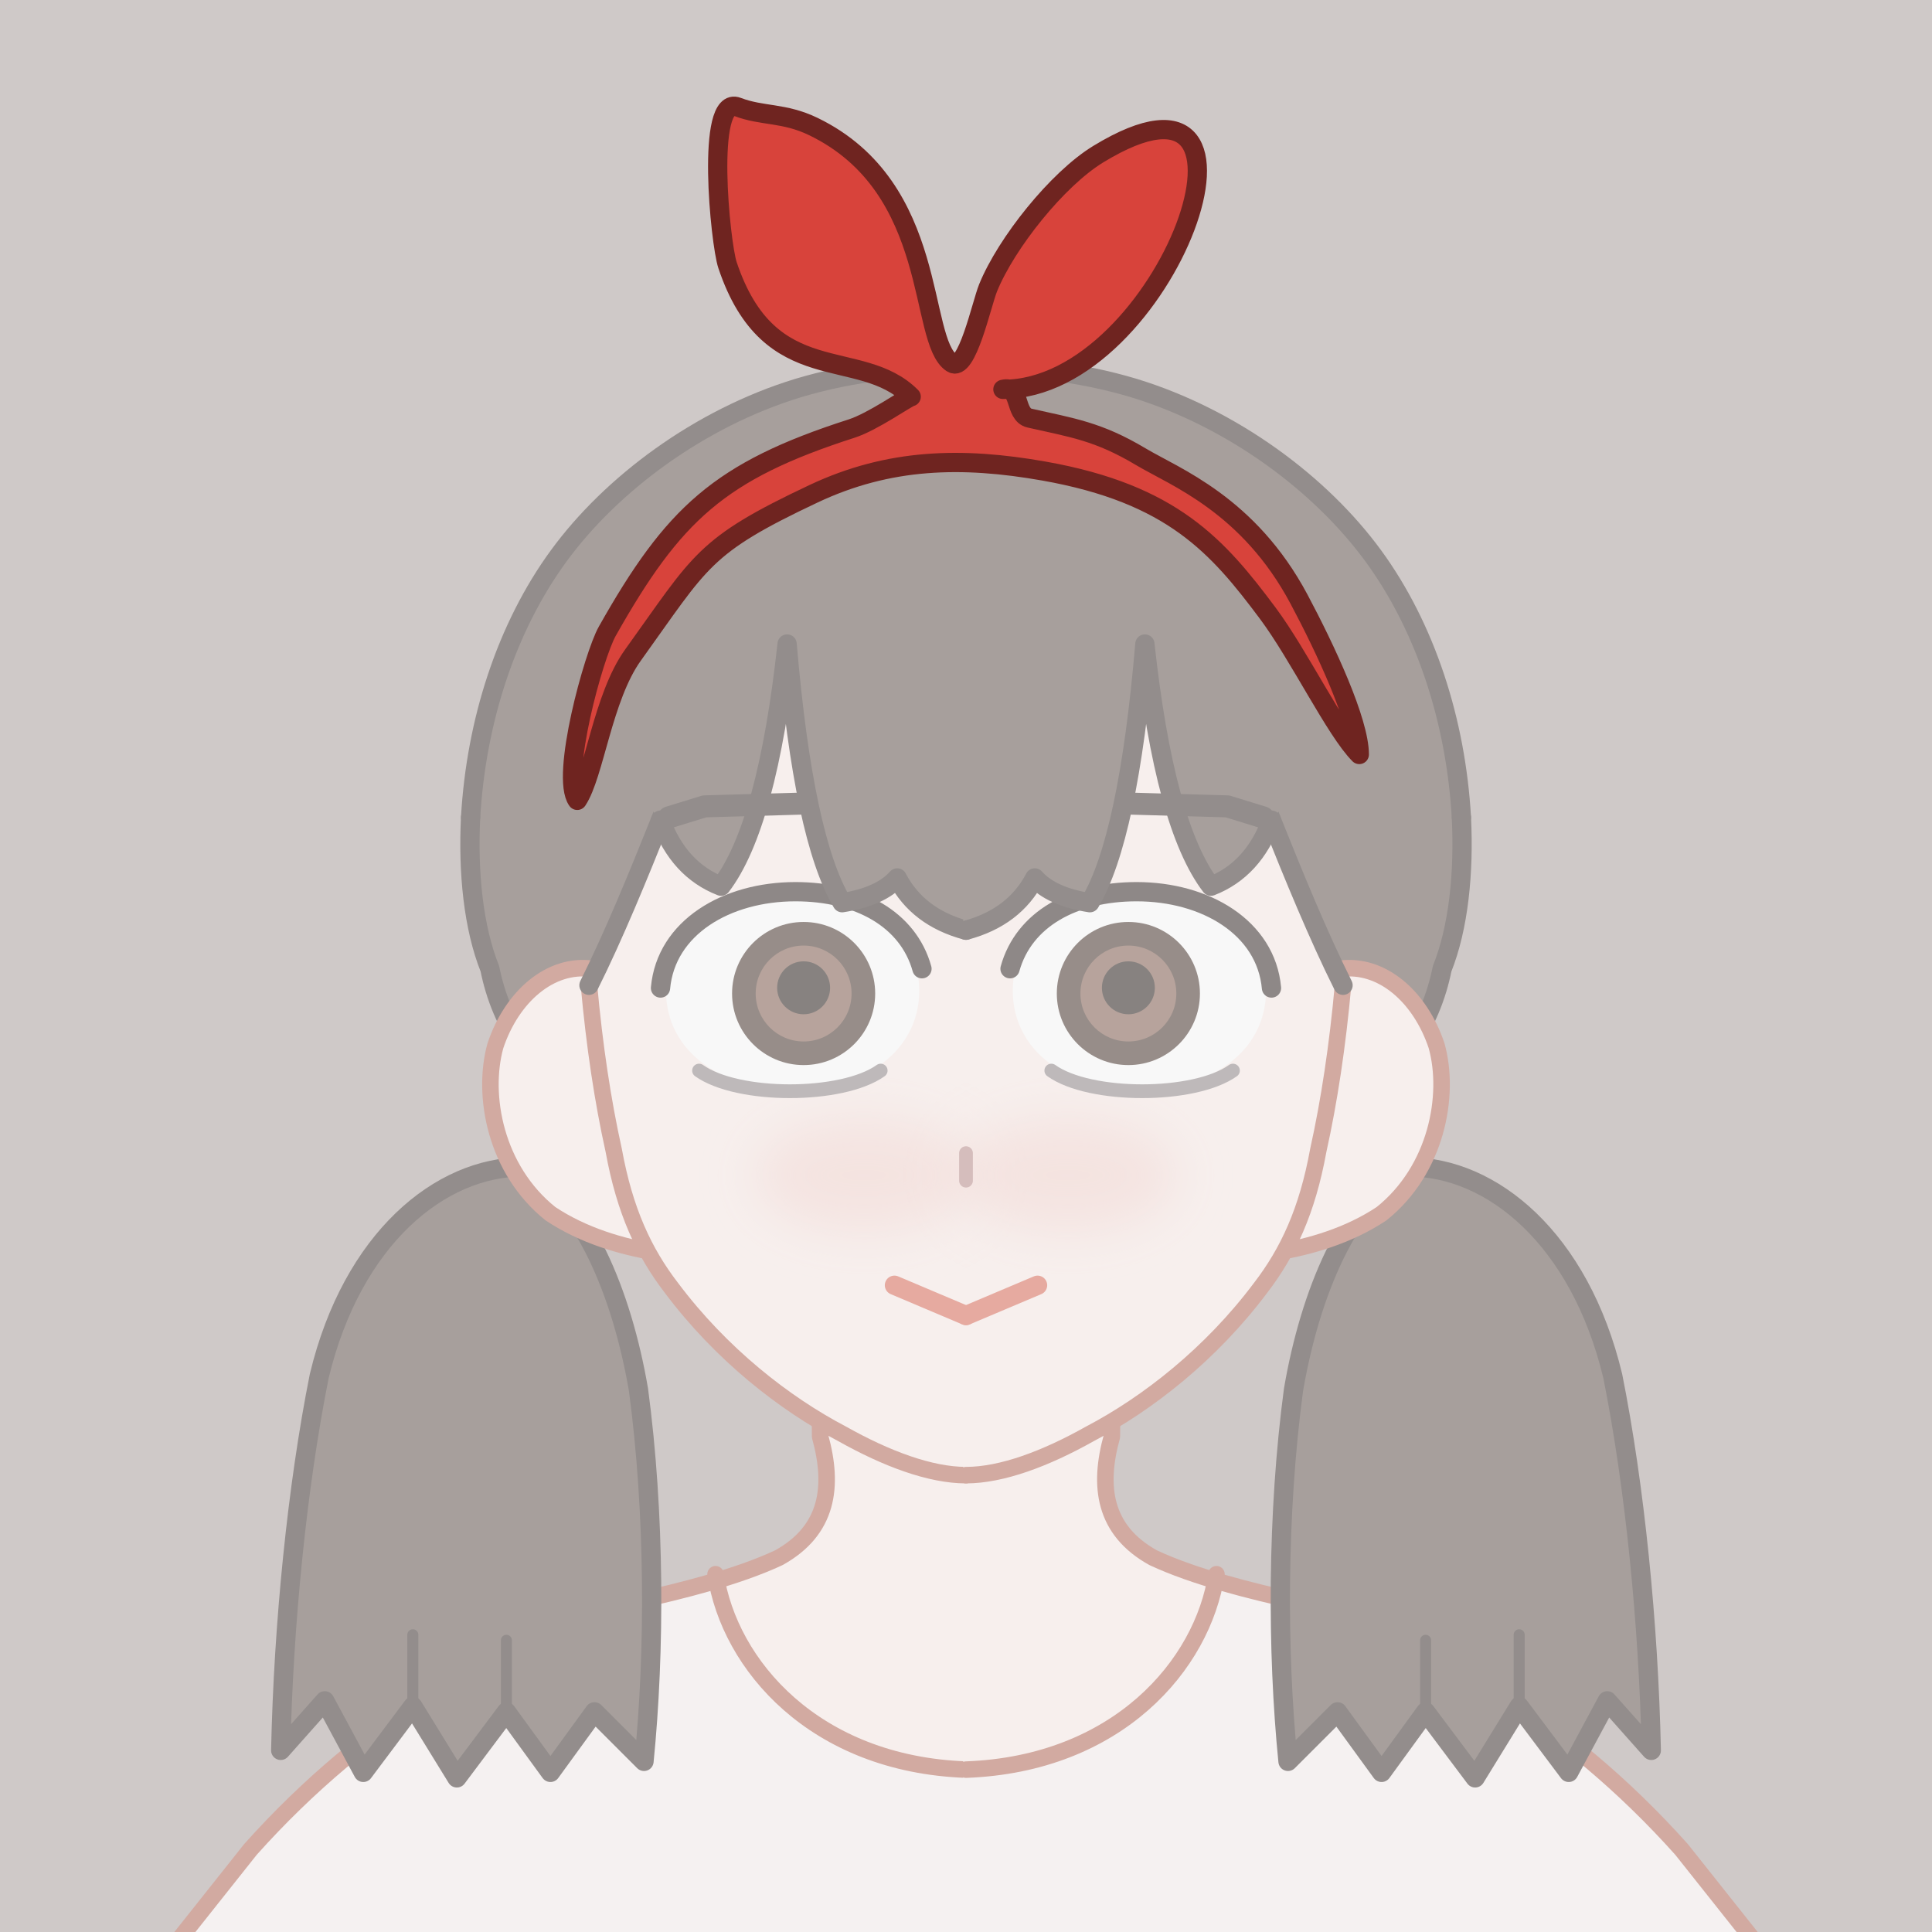
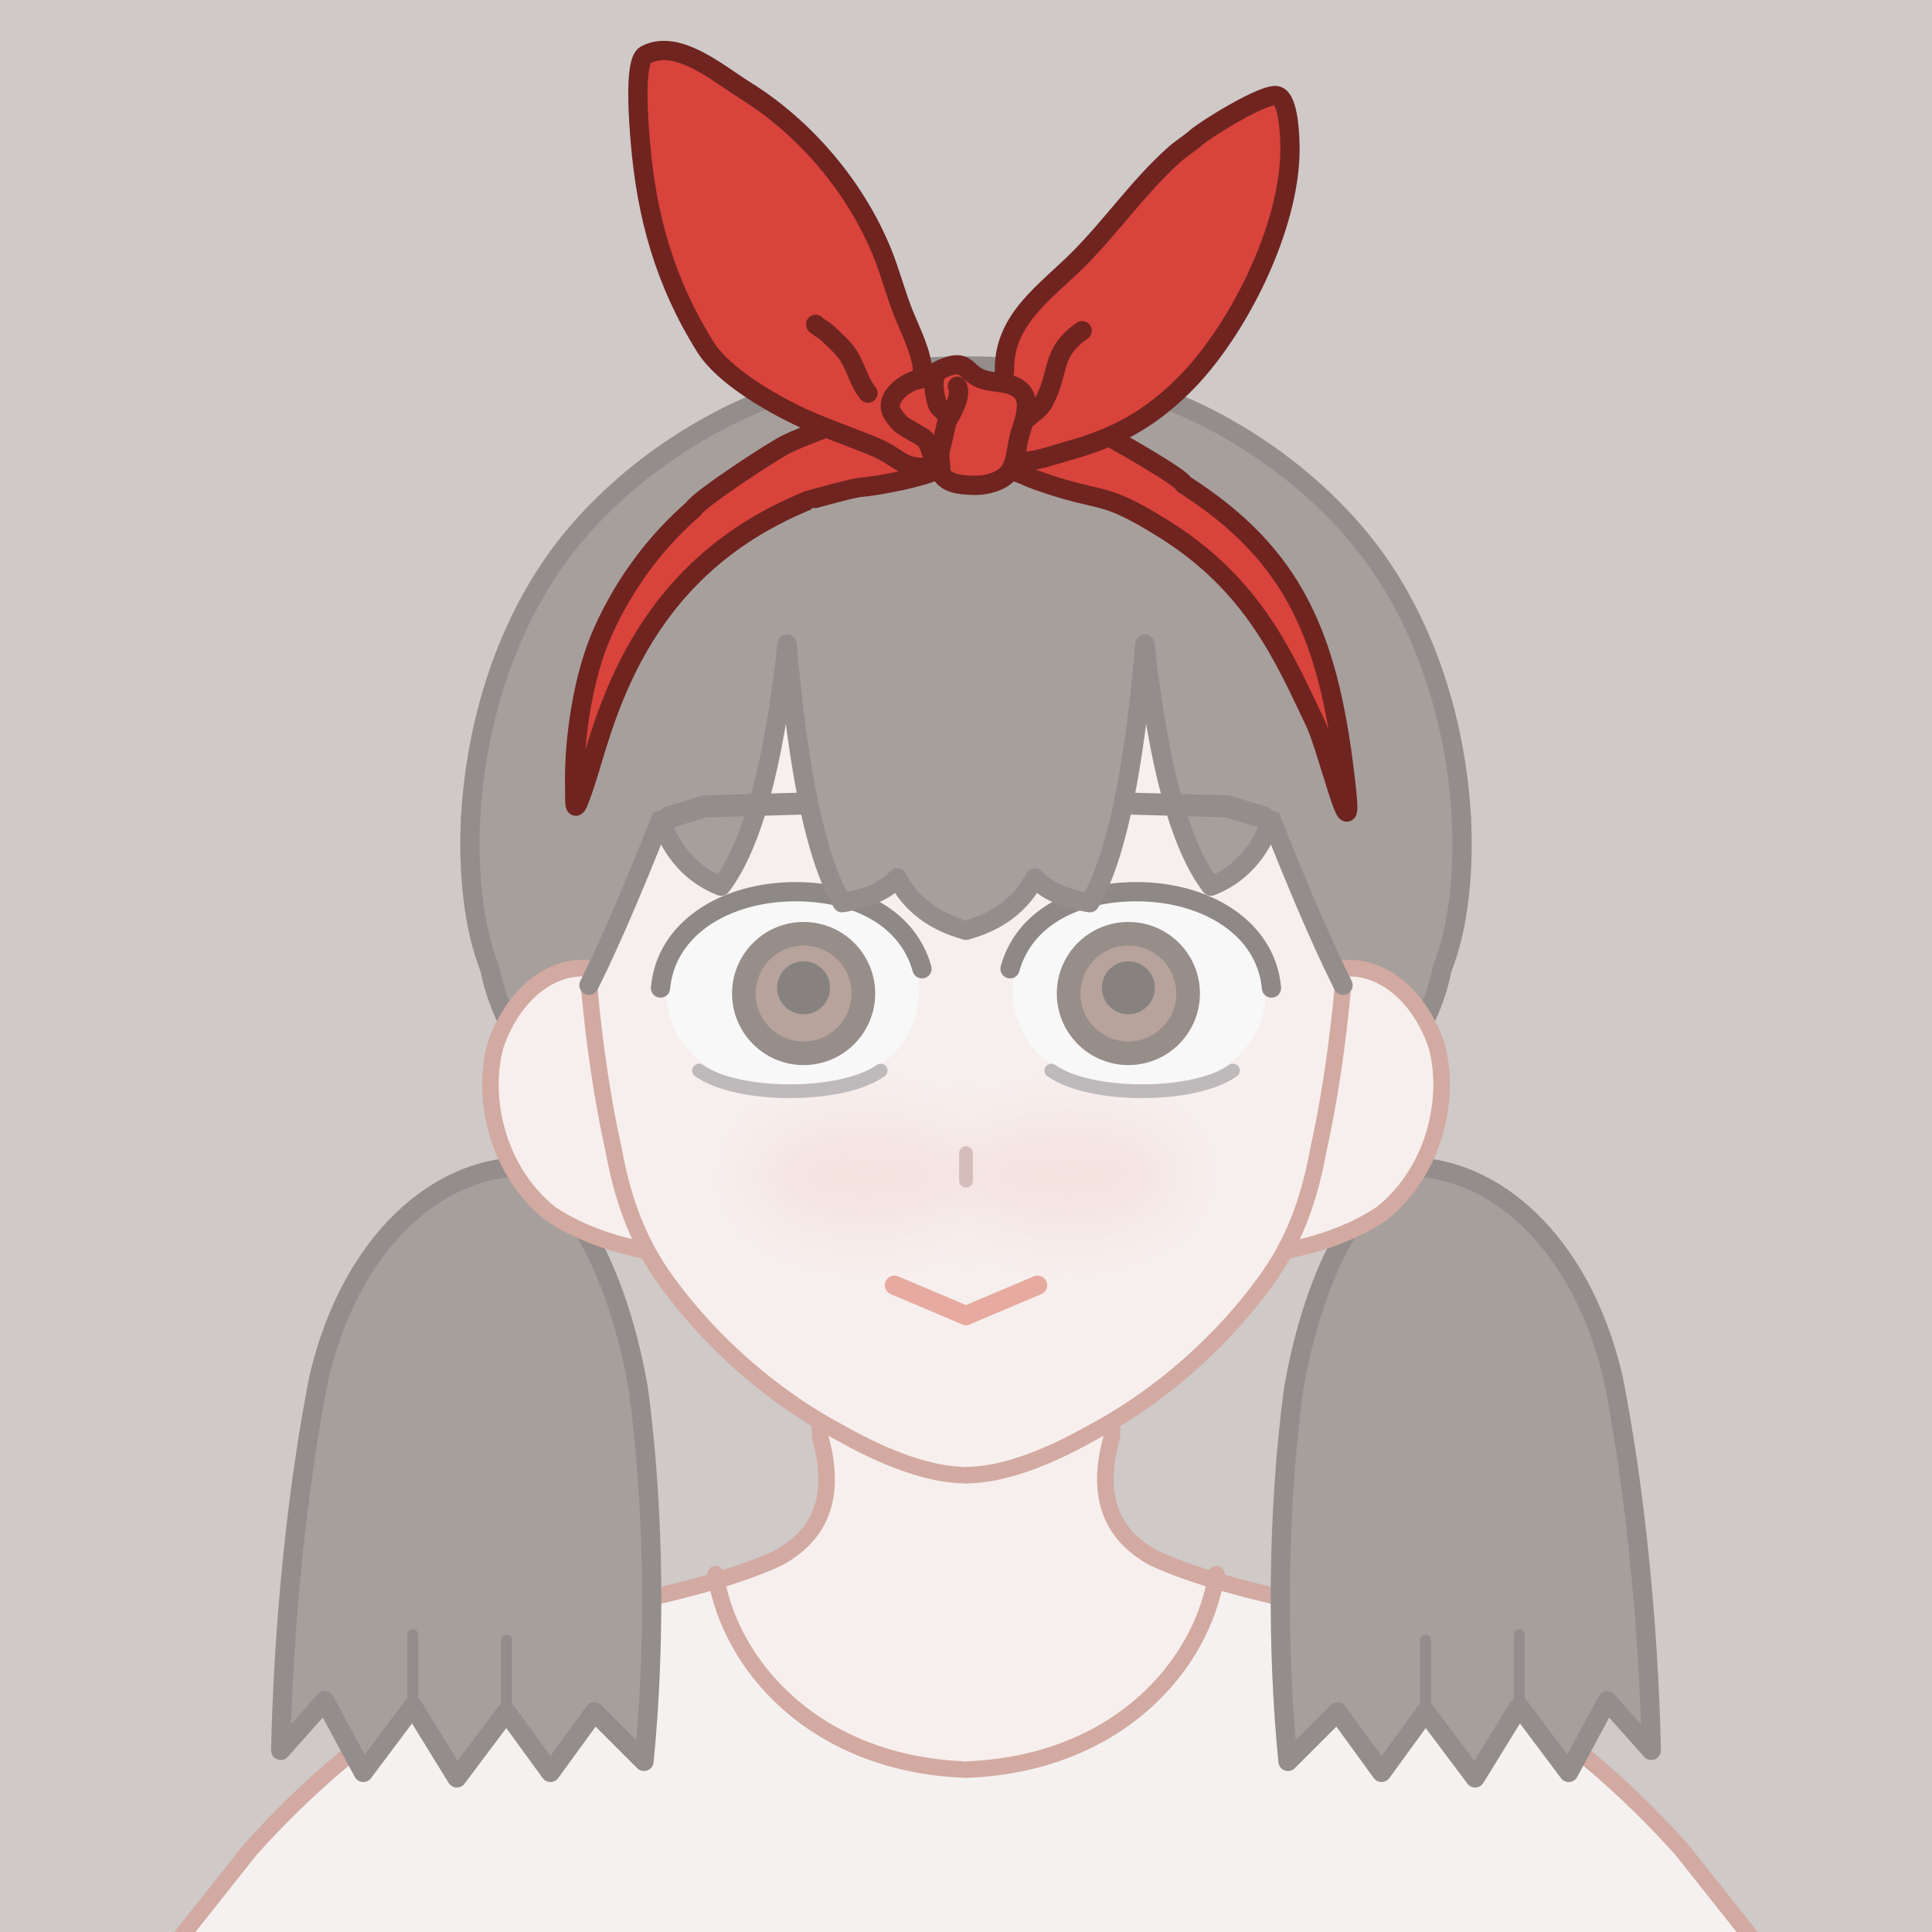
<svg xmlns="http://www.w3.org/2000/svg" width="702" height="702" viewBox="0 0 702 702">
  <defs>
-     <clipPath id="clip-path-1">
+     <clipPath id="clip-path-5">
      <path d="M242 389.2 L386 389.2 L386 464.8 L242 464.8 Z" />
    </clipPath>
    <filter id="filter-1" filterUnits="userSpaceOnUse" x="245" y="377" width="138" height="100" color-interpolation-filters="sRGB">
      <feGaussianBlur in="SourceGraphic" stdDeviation="9" color-interpolation-filters="linearRGB" />
    </filter>
-     <clipPath id="clip-path-2">
+     <clipPath id="clip-path-6">
      <path d="M460 389.2 L316 389.2 L316 464.8 L460 464.8 Z" />
    </clipPath>
    <filter id="filter-2" filterUnits="userSpaceOnUse" x="319" y="377" width="138" height="100" color-interpolation-filters="sRGB">
      <feGaussianBlur in="SourceGraphic" stdDeviation="9" color-interpolation-filters="linearRGB" />
    </filter>
-     <clipPath id="clip-path-3">
+     <clipPath id="clip-path-7">
      <path d="M242 360 C242 338 262 326 288 326 C314 326 334 338 334 360 C334 382 314 396 288 396 C262 396 242 382 242 360 Z" />
    </clipPath>
-     <clipPath id="clip-path-4">
+     <clipPath id="clip-path-8">
      <path d="M460 360 C460 338 440 326 414 326 C388 326 368 338 368 360 C368 382 388 396 414 396 C440 396 460 382 460 360 Z" />
    </clipPath>
  </defs>
  <g id="_ref">
    <g opacity="0.5">
      <rect x="0" y="0" width="702" height="702" fill="#ada19f" />
      <g data-layer="body">
        <g>
          <path d="M260 573 L230 582 C183 596 133 625 91 672 L60 712 L352 712 L352 643 C296 641 265 605 260 573 Z" fill="#f9f2f1" />
          <path d="M296 490 L298 522 C303 540 301 556 283 566 L260 573 C265 605 296 641 352 643 L352 490 Z" fill="#fdeeea" />
          <path d="M230 582 C183 596 133 625 91 672 L64 706" fill="none" stroke="#b46352" stroke-width="6" stroke-linecap="round" stroke-linejoin="round" />
          <path d="M296 500 C298 510 298 516 298 522 C303 540 301 556 283 566 C268 573 248 578 230 582" fill="none" stroke="#b46352" stroke-width="6" stroke-linecap="round" stroke-linejoin="round" />
          <path d="M260 572 C265 605 296 641 351 643" fill="none" stroke="#b46352" stroke-width="6" stroke-linecap="round" stroke-linejoin="round" />
        </g>
        <g>
          <path d="M442 573 L472 582 C519 596 569 625 611 672 L642 712 L350 712 L350 643 C406 641 437 605 442 573 Z" fill="#f9f2f1" />
          <path d="M406 490 L404 522 C399 540 401 556 419 566 L442 573 C437 605 406 641 350 643 L350 490 Z" fill="#fdeeea" />
          <path d="M472 582 C519 596 569 625 611 672 L638 706" fill="none" stroke="#b46352" stroke-width="6" stroke-linecap="round" stroke-linejoin="round" />
          <path d="M406 500 C404 510 404 516 404 522 C399 540 401 556 419 566 C434 573 454 578 472 582" fill="none" stroke="#b46352" stroke-width="6" stroke-linecap="round" stroke-linejoin="round" />
          <path d="M442 572 C437 605 406 641 351 643" fill="none" stroke="#b46352" stroke-width="6" stroke-linecap="round" stroke-linejoin="round" />
        </g>
      </g>
      <g data-layer="hairMid">
        <g>
          <path d="M190 424 C160 424 128 450 116 500 C108 540 103 590 102 636 L118 618 L132 644 L150 620 L166 646 L184 622 L200 644 L216 622 L234 640 C238 600 238 550 232 505 C226 470 212 436 190 424 Z" fill="#5d4e48" />
          <path d="M190 424 C160 424 128 450 116 500 C108 540 103 590 102 636 L118 618 L132 644 L150 620 L166 646 L184 622 L200 644 L216 622 L234 640 C238 600 238 550 232 505 C226 470 212 436 190 424 Z" fill="none" stroke="#352a27" stroke-width="7" stroke-linecap="round" stroke-linejoin="round" />
          <line x1="150" y1="620" x2="150" y2="594" fill="none" stroke="#352a27" stroke-width="4" stroke-linecap="round" stroke-linejoin="round" />
          <line x1="184" y1="622" x2="184" y2="596" fill="none" stroke="#352a27" stroke-width="4" stroke-linecap="round" stroke-linejoin="round" />
        </g>
        <g>
          <path d="M512 424 C542 424 574 450 586 500 C594 540 599 590 600 636 L584 618 L570 644 L552 620 L536 646 L518 622 L502 644 L486 622 L468 640 C464 600 464 550 470 505 C476 470 490 436 512 424 Z" fill="#5d4e48" />
          <path d="M512 424 C542 424 574 450 586 500 C594 540 599 590 600 636 L584 618 L570 644 L552 620 L536 646 L518 622 L502 644 L486 622 L468 640 C464 600 464 550 470 505 C476 470 490 436 512 424 Z" fill="none" stroke="#352a27" stroke-width="7" stroke-linecap="round" stroke-linejoin="round" />
          <line x1="552" y1="620" x2="552" y2="594" fill="none" stroke="#352a27" stroke-width="4" stroke-linecap="round" stroke-linejoin="round" />
          <line x1="518" y1="622" x2="518" y2="596" fill="none" stroke="#352a27" stroke-width="4" stroke-linecap="round" stroke-linejoin="round" />
        </g>
      </g>
      <g data-layer="hairBase">
        <g>
          <path d="M352 133 L351 133 C330 133 310 135 290 141 C254 152 222 176 203 202 C184 228 173 262 171 297 C170 317 172 337 178 352 C180 362 184 372 190 380 L198 386 L352 386 Z" fill="#5d4e48" />
          <path d="M351 133 C330 133 310 135 290 141 C254 152 222 176 203 202 C184 228 173 262 171 297" fill="none" stroke="#352a27" stroke-width="7" stroke-linecap="round" stroke-linejoin="round" />
          <path d="M171 297 C170 317 172 337 178 352 C180 362 184 372 190 380" fill="none" stroke="#352a27" stroke-width="7" stroke-linecap="round" stroke-linejoin="round" />
        </g>
        <g>
          <path d="M350 133 L351 133 C372 133 392 135 412 141 C448 152 480 176 499 202 C518 228 529 262 531 297 C532 317 530 337 524 352 C522 362 518 372 512 380 L504 386 L350 386 Z" fill="#5d4e48" />
          <path d="M351 133 C372 133 392 135 412 141 C448 152 480 176 499 202 C518 228 529 262 531 297" fill="none" stroke="#352a27" stroke-width="7" stroke-linecap="round" stroke-linejoin="round" />
          <path d="M531 297 C532 317 530 337 524 352 C522 362 518 372 512 380" fill="none" stroke="#352a27" stroke-width="7" stroke-linecap="round" stroke-linejoin="round" />
        </g>
      </g>
      <g data-layer="ear">
        <g>
          <path d="M215 352 C200 350 186 362 180 380 C175 398 180 425 200 441 C212 449 226 453 238 455 L225 380 Z" fill="#fdeeea" />
          <path d="M215 352 C200 350 186 362 180 380 C175 398 180 425 200 441 C212 449 226 453 238 455" fill="none" stroke="#b46352" stroke-width="6" stroke-linecap="round" stroke-linejoin="round" />
        </g>
        <g>
          <path d="M487 352 C502 350 516 362 522 380 C527 398 522 425 502 441 C490 449 476 453 464 455 L477 380 Z" fill="#fdeeea" />
          <path d="M487 352 C502 350 516 362 522 380 C527 398 522 425 502 441 C490 449 476 453 464 455" fill="none" stroke="#b46352" stroke-width="6" stroke-linecap="round" stroke-linejoin="round" />
        </g>
      </g>
      <g data-layer="face">
        <g>
          <path d="M352 200 L351 200 C322 200 296 208 278 228 C262 246 250 272 240 298 C232 318 223 340 214 358 C216 380 219 400 223 418 C227 440 234 455 244 468 C262 492 285 510 306 521 C322 530 338 536 351 536 L352 536 Z" fill="#fdeeea" />
          <path d="M214 358 C216 380 219 400 223 418 C227 440 234 455 244 468 C262 492 285 510 306 521 C322 530 338 536 351 536" fill="none" stroke="#b46352" stroke-width="6" stroke-linecap="round" stroke-linejoin="round" />
        </g>
        <g>
          <path d="M350 200 L351 200 C380 200 406 208 424 228 C440 246 452 272 462 298 C470 318 479 340 488 358 C486 380 483 400 479 418 C475 440 468 455 458 468 C440 492 417 510 396 521 C380 530 364 536 351 536 L350 536 Z" fill="#fdeeea" />
          <path d="M488 358 C486 380 483 400 479 418 C475 440 468 455 458 468 C440 492 417 510 396 521 C380 530 364 536 351 536" fill="none" stroke="#b46352" stroke-width="6" stroke-linecap="round" stroke-linejoin="round" />
        </g>
      </g>
      <g data-layer="makeup">
-         <g clip-path="url(#clip-path-1)">
+         <g clip-path="url(#clip-path-5)">
          <g filter="url(#filter-1)">
            <ellipse cx="314" cy="427" rx="40" ry="21" fill="#f3bfb8" opacity="0.5" />
          </g>
        </g>
-         <g clip-path="url(#clip-path-2)">
+         <g clip-path="url(#clip-path-6)">
          <g filter="url(#filter-2)">
            <ellipse cx="388" cy="427" rx="40" ry="21" fill="#f3bfb8" opacity="0.5" />
          </g>
        </g>
      </g>
      <g data-layer="mouth">
        <line x1="325" y1="467" x2="351" y2="478" fill="none" stroke="#dc6450" stroke-width="7" stroke-linecap="round" stroke-linejoin="round" />
        <line x1="377" y1="467" x2="351" y2="478" fill="none" stroke="#dc6450" stroke-width="7" stroke-linecap="round" stroke-linejoin="round" />
        <line x1="351" y1="419" x2="351" y2="429" fill="none" stroke="#b98a88" stroke-width="5" stroke-linecap="round" />
      </g>
      <g data-layer="eye">
        <path d="M242 360 C242 338 262 326 288 326 C314 326 334 338 334 360 C334 382 314 396 288 396 C262 396 242 382 242 360 Z" fill="#ffffff" />
-         <g clip-path="url(#clip-path-3)">
+         <g clip-path="url(#clip-path-7)">
          <g>
            <circle cx="292" cy="361" r="26" fill="#3e2a22" />
            <circle cx="292" cy="361" r="17.42" fill="#7e5647" />
            <circle cx="292" cy="358.92" r="9.62" fill="#1e1410" />
          </g>
        </g>
        <g>
          <path d="M254 389 C268 399 306 399 320 389" fill="none" stroke="#8b8284" stroke-width="5" stroke-linecap="round" />
          <path d="M240 359 C242 337 264 324 289 324 C312 324 330 334 335 352" fill="none" stroke="#2b201d" stroke-width="7" stroke-linecap="round" stroke-linejoin="round" />
        </g>
        <g>
          <path d="M460 360 C460 338 440 326 414 326 C388 326 368 338 368 360 C368 382 388 396 414 396 C440 396 460 382 460 360 Z" fill="#ffffff" />
-           <g clip-path="url(#clip-path-4)">
+           <g clip-path="url(#clip-path-8)">
            <g>
              <circle cx="410" cy="361" r="26" fill="#3e2a22" />
              <circle cx="410" cy="361" r="17.42" fill="#7e5647" />
              <circle cx="410" cy="358.92" r="9.62" fill="#1e1410" />
            </g>
          </g>
          <g>
            <path d="M448 389 C434 399 396 399 382 389" fill="none" stroke="#8b8284" stroke-width="5" stroke-linecap="round" />
            <path d="M462 359 C460 337 438 324 413 324 C390 324 372 334 367 352" fill="none" stroke="#2b201d" stroke-width="7" stroke-linecap="round" stroke-linejoin="round" />
          </g>
        </g>
      </g>
      <g data-layer="hairLine">
        <path d="M351 200 C322 200 296 208 278 228 C262 246 250 272 240 298 C232 318 223 340 214 358" fill="none" stroke="#352a27" stroke-width="7" stroke-linecap="round" stroke-linejoin="round" />
        <path d="M351 200 C380 200 406 208 424 228 C440 246 452 272 462 298 C470 318 479 340 488 358" fill="none" stroke="#352a27" stroke-width="7" stroke-linecap="round" stroke-linejoin="round" />
      </g>
      <g data-layer="hairFront">
        <g>
          <path d="M240 298 C244.4 310 251.733 318 262 322 C273.2 307.333 281.2 278 286 234 C290 281 296.667 312.333 306 328 C315.333 326.533 322 323.533 326 319 C331 328.533 339.333 334.867 351 338 L352 338 L352 150 L200 250 Z" fill="#5d4e48" />
          <path d="M240 298 C244.4 310 251.733 318 262 322 C273.2 307.333 281.2 278 286 234 C290 281 296.667 312.333 306 328 C315.333 326.533 322 323.533 326 319 C331 328.533 339.333 334.867 351 338" fill="none" stroke="#352a27" stroke-width="7" stroke-linecap="round" stroke-linejoin="round" />
        </g>
        <g>
          <path d="M462 298 C457.6 310 450.267 318 440 322 C428.8 307.333 420.8 278 416 234 C412 281 405.333 312.333 396 328 C386.667 326.533 380 323.533 376 319 C371 328.533 362.667 334.867 351 338 L350 338 L350 150 L502 250 Z" fill="#5d4e48" />
          <path d="M462 298 C457.6 310 450.267 318 440 322 C428.8 307.333 420.8 278 416 234 C412 281 405.333 312.333 396 328 C386.667 326.533 380 323.533 376 319 C371 328.533 362.667 334.867 351 338" fill="none" stroke="#352a27" stroke-width="7" stroke-linecap="round" stroke-linejoin="round" />
        </g>
      </g>
      <g data-layer="brow">
        <polyline points="243,297 256,293 291,292" fill="none" stroke="#352a27" stroke-width="8" stroke-linecap="round" stroke-linejoin="round" />
        <polyline points="459,297 446,293 411,292" fill="none" stroke="#352a27" stroke-width="8" stroke-linecap="round" stroke-linejoin="round" />
      </g>
    </g>
  </g>
  <g id="full">
-     <path d="M364.415 141.475 C371.049 139.817 368.424 150.635 374.097 151.921 C389.549 155.425 399.009 156.684 414.5 165.94 C426.865 173.328 453.653 183.289 472 217.711 C481.749 236 493.902 262.122 493.902 274.142 C485.316 265.556 472 238.017 460.614 222.773 C442.545 198.579 426 179.422 379.326 171.165 C349.507 165.89 322.982 166.492 295.581 179.422 C255.286 198.436 254.811 203.538 230 238.017 C218.983 253.327 215.971 281.476 209.749 290.809 C203.563 282.149 215.708 238.12 220.667 229.333 C244.667 186.809 261.377 171.165 309.42 155.729 C317.212 153.225 329.281 144.592 331.082 144.142 C312.379 125.439 279.709 142.201 264.344 96.332 C261.675 88.363 256.329 34.379 267.997 38.86 C276.933 42.291 284.871 40.806 295.581 46 C341.572 68.304 333.434 123.616 345.832 131.904 C351.329 135.579 356.624 110.489 359.035 104.565 C365.636 88.348 384.15 65.088 399.101 55.983 C470.165 12.705 423.798 141.475 364.415 141.475 Z" fill="#d8433b" stroke="#6f2420" stroke-width="7" stroke-linejoin="round" />
+     <path d="M343.288 169.461 C337.158 173.256 318.669 176.639 312.527 177.099 C309.763 177.305 293.622 181.827 293.602 181.82 C290.395 183.14 287.233 184.568 284.121 186.1 C228.981 213.255 219.219 265.006 212.552 284.885 C208.316 297.518 208.938 293.389 208.803 285.403 C208.509 268.102 211.942 245.462 218.964 229.726 C227.604 210.366 239.604 195.668 251.929 184.946 C253.927 181.387 281.062 163.688 285.793 161.369 C291.766 158.442 314.469 149.315 320.611 151.537 C322.967 152.389 335.102 154.548 341.249 155.268 C341.263 155.277 344.502 155.36 344.946 155.213 C356.532 151.4 367.271 150.104 381.005 151.363 C387.263 151.937 396.844 155.63 402.477 158.462 C405.89 160.178 430.002 173.927 430.1 175.905 C470.547 201.767 483.357 231.545 489.282 287.377 C491.856 311.635 482.227 271.68 477.856 262.535 C466.656 239.104 455.586 212.588 422.953 192.241 C399.32 177.504 401.736 183.422 376.713 174.513 C375.39 174.042 374.126 173.527 372.946 172.963 C367.608 170.411 347.559 165.271 343.288 169.461 Z" fill="#d8433b" stroke="#6f2420" stroke-width="7" stroke-linejoin="round" />
+     <path d="M363.712 139.588 C363.609 139.485 363.962 138.338 364.037 138.167 C364.376 137.388 364.99 135.518 364.974 134.714 C364.601 115.898 380.166 105.981 392.193 93.875 C404.227 81.761 413.962 67.499 426.804 56.081 C429.285 53.875 432.272 52.079 434.608 50.004 C438.027 46.965 459.871 33.401 464.129 34.82 C468.379 36.236 468.686 50.107 468.713 53.889 C468.918 82.226 449.618 120.956 429.587 140.484 C417.13 152.629 405.139 159.073 388.462 163.706 C383.792 165.003 376.797 167.555 372.212 167.588 C370.395 167.602 366.634 164.745 367.212 163.588" fill="#d8433b" stroke="#6f2420" stroke-width="7" stroke-linecap="round" stroke-linejoin="round" />
+     <path d="M335.212 135.172 C335.212 128.758 330.897 120.325 328.486 114.354 C325.452 106.839 323.604 99.355 320.712 92.172 C311.055 68.184 292.67 46.426 270.632 32.759 C261.116 26.858 246.143 13.839 234.614 19.922 C230.118 22.295 232.204 45.864 232.623 51.03 C234.85 78.518 241.622 102.651 256.331 126.11 C262.842 136.493 280.186 146.55 291.212 151.672 C298.77 155.182 308.58 158.574 316.528 161.8 C328.612 166.706 326.522 170.705 339.712 169.672 C348.683 168.968 346.364 159.672 343.112 152.432 C339.368 144.096 335.212 147.084 335.212 135.172 Z" fill="#d8433b" stroke="#6f2420" stroke-width="7" stroke-linejoin="round" />
+     <path d="M354.601 176.347 C343.932 176.333 342.333 173.897 339.89 167.99 C335.756 157.996 338.542 160.942 328.845 155.153 C327.458 154.325 326.116 153.13 324.372 150.414 C320.845 144.924 328.578 138.943 333.503 137.926 C337.476 137.106 340.876 134.218 344.8 133.04 C351.09 131.153 351.047 135.071 355.712 137.292 C358.175 138.464 361.264 138.716 363.945 139.097 C375.15 140.691 373.819 148.142 371.078 156.189 C368.072 165.017 370.686 172.956 359.32 175.747 C357.694 176.146 356.06 176.349 354.601 176.347 Z" fill="#d8433b" stroke="#6f2420" stroke-width="7" stroke-linecap="round" stroke-linejoin="round" />
+     <path d="M347.879 140.338 C349.499 143.902 345.998 149.691 344.304 152.788 C343.779 153.746 342.622 159.951 342.168 161.497 C340.773 166.254 341.879 166.934 341.879 171.005" fill="none" stroke="#6f2420" stroke-width="7" stroke-linecap="round" stroke-linejoin="round" />
+     <path d="M341.212 134.672 C338.074 137.025 339.64 144.055 340.649 146.972 C341.173 148.489 344.322 150.566 344.212 151.005" fill="none" stroke="#6f2420" stroke-width="7" stroke-linecap="round" stroke-linejoin="round" />
+     <path d="M393.212 120.172 C381.789 128.08 385.129 134.721 379.545 145.523 C377.561 149.362 375.064 149.982 373.712 151.672" fill="none" stroke="#6f2420" stroke-width="7" stroke-linecap="round" stroke-linejoin="round" />
+     <path d="M296.384 117.833 C296.17 118.119 299.597 120.12 300.097 120.571 C302.405 122.651 306.857 126.757 308.384 129.333 C311.663 134.866 312.008 138.613 315.384 142.833" fill="none" stroke="#6f2420" stroke-width="7" stroke-linecap="round" stroke-linejoin="round" />
  </g>
</svg>
